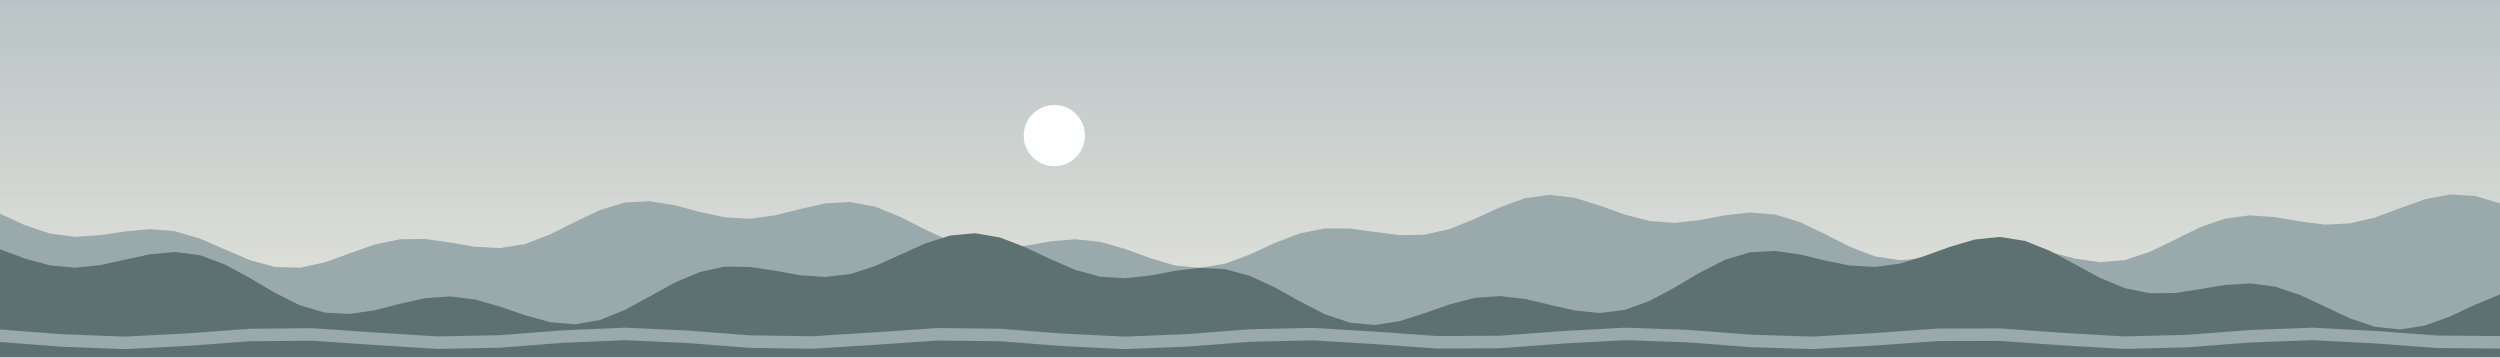
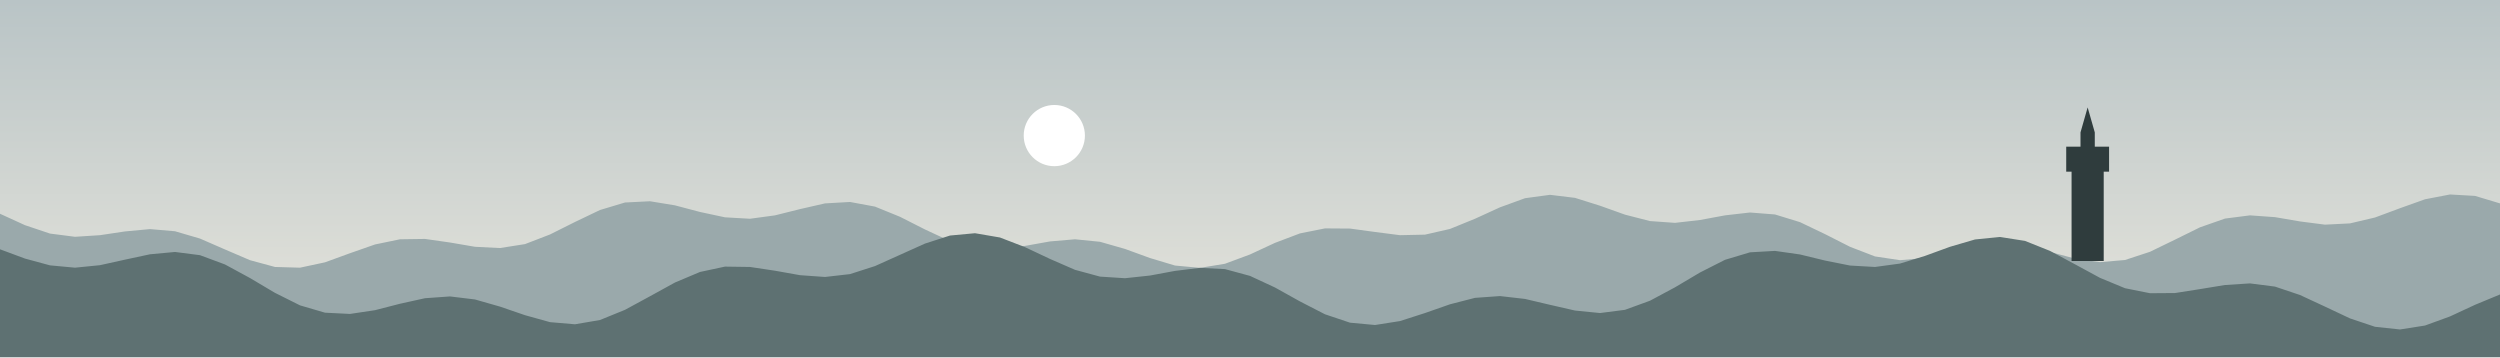
<svg xmlns="http://www.w3.org/2000/svg" viewBox="0 0 1400 200" width="1400" height="200">
  <defs>
    <linearGradient id="cielo" x1="0" y1="0" x2="0" y2="1">
      <stop offset="0" stop-color="#B9C4C6" />
      <stop offset="1" stop-color="#E8E6DD" />
    </linearGradient>
  </defs>
  <rect width="1400" height="200" fill="url(#cielo)" />
  <circle cx="590.416" cy="75.926" r="17.138" fill="#FFFFFF" />
  <polygon points="0,119.7 14,126.1 28,130.8 42,132.6 56,131.7 70,129.6 84,128.3 98,129.5 112,133.6 126,139.7 140,145.7 154,149.5 168,149.9 182,146.9 196,141.8 210,136.9 224,134 238,133.8 252,135.8 266,138.2 280,138.9 294,136.7 308,131.3 322,124.3 336,117.6 350,113.4 364,112.7 378,115 392,118.7 406,121.7 420,122.5 434,120.6 448,117.1 462,113.9 476,113.1 490,115.7 504,121.4 518,128.5 532,135 546,138.9 560,139.5 574,137.7 588,135.2 602,134 616,135.4 630,139.4 644,144.5 658,148.7 672,150 686,147.7 700,142.5 714,136 728,130.7 742,127.9 756,128 770,129.9 784,131.7 798,131.4 812,128.2 826,122.5 840,116.1 854,111 868,109.1 882,110.8 896,115.2 910,120.2 924,123.8 938,124.8 952,123.2 966,120.6 980,119 994,120.1 1008,124.4 1022,131.1 1036,138.2 1050,143.6 1064,145.7 1078,144.5 1092,141.3 1106,138 1120,136.5 1134,137.7 1148,141.1 1162,144.8 1176,146.8 1190,145.6 1204,141 1218,134.2 1232,127.3 1246,122.4 1260,120.6 1274,121.6 1288,124 1302,125.8 1316,125.1 1330,121.8 1344,116.6 1358,111.6 1372,108.9 1386,109.7 1400,113.9 1400,200 0,200" fill="#9AA9AB" />
  <polygon points="0,139.6 14,144.8 28,148.6 42,149.9 56,148.5 70,145.4 84,142.4 98,141.1 112,142.9 126,148.1 140,155.7 154,164 168,171 182,175.1 196,175.8 210,173.7 224,170.1 238,167 252,166 266,167.7 280,171.7 294,176.5 308,180.4 322,181.6 336,179.2 350,173.5 364,165.9 378,158.2 392,152.3 406,149.3 420,149.5 434,151.6 448,154.1 462,155.1 476,153.5 490,149 504,142.7 518,136.4 532,131.9 546,130.6 560,133 574,138.4 588,145 602,151.1 616,154.9 630,155.8 644,154.3 658,151.7 672,150 686,150.7 700,154.5 714,161 728,168.8 742,176 756,180.7 770,182 784,179.8 798,175.3 812,170.4 826,166.8 840,165.8 854,167.4 868,170.7 882,173.9 896,175.3 910,173.5 924,168.4 938,160.9 952,152.6 966,145.5 980,141.3 994,140.5 1008,142.5 1022,145.9 1036,148.7 1050,149.5 1064,147.6 1078,143.3 1092,138.2 1106,134.1 1120,132.7 1134,134.9 1148,140.5 1162,148 1176,155.6 1190,161.4 1204,164.2 1218,164.1 1232,161.9 1246,159.6 1260,158.7 1274,160.5 1288,165.2 1302,171.7 1316,178.3 1330,183 1344,184.5 1358,182.3 1372,177.2 1386,170.7 1400,164.9 1400,200 0,200" fill="#5E7172" />
-   <polygon points="0,184.5 35,187.2 70,188.5 105,186.7 140,184.1 175,183.8 210,186.2 245,188.4 280,187.7 315,185 350,183.5 385,185.1 420,187.8 455,188.3 490,186.1 525,183.7 560,184.1 595,186.8 630,188.5 665,187.1 700,184.4 735,183.6 770,185.7 805,188.2 840,188 875,185.4 910,183.5 945,184.7 980,187.4 1015,188.5 1050,186.5 1085,184 1120,183.9 1155,186.4 1190,188.4 1225,187.5 1260,184.8 1295,183.5 1330,185.3 1365,187.9 1400,188.2 1400,195.2 1365,194.9 1330,192.3 1295,190.5 1260,191.8 1225,194.5 1190,195.4 1155,193.4 1120,190.9 1085,191 1050,193.5 1015,195.5 980,194.4 945,191.7 910,190.5 875,192.4 840,195 805,195.2 770,192.7 735,190.6 700,191.4 665,194.1 630,195.5 595,193.8 560,191.1 525,190.7 490,193.1 455,195.3 420,194.8 385,192.1 350,190.5 315,192 280,194.7 245,195.4 210,193.2 175,190.8 140,191.1 105,193.7 70,195.5 35,194.2 0,191.5" fill="#9AA9AB" />
+   <polygon points="1160.08,146.148 1160.08,96.148 1157.08,96.148 1157.08,82.148 1165.08,82.148 1165.08,74.148 1169.08,60.148 1173.08,74.148 1173.08,82.148 1181.08,82.148 1181.08,96.148 1178.08,96.148 1178.08,146.148" fill="#2F3C3D" />
</svg>
